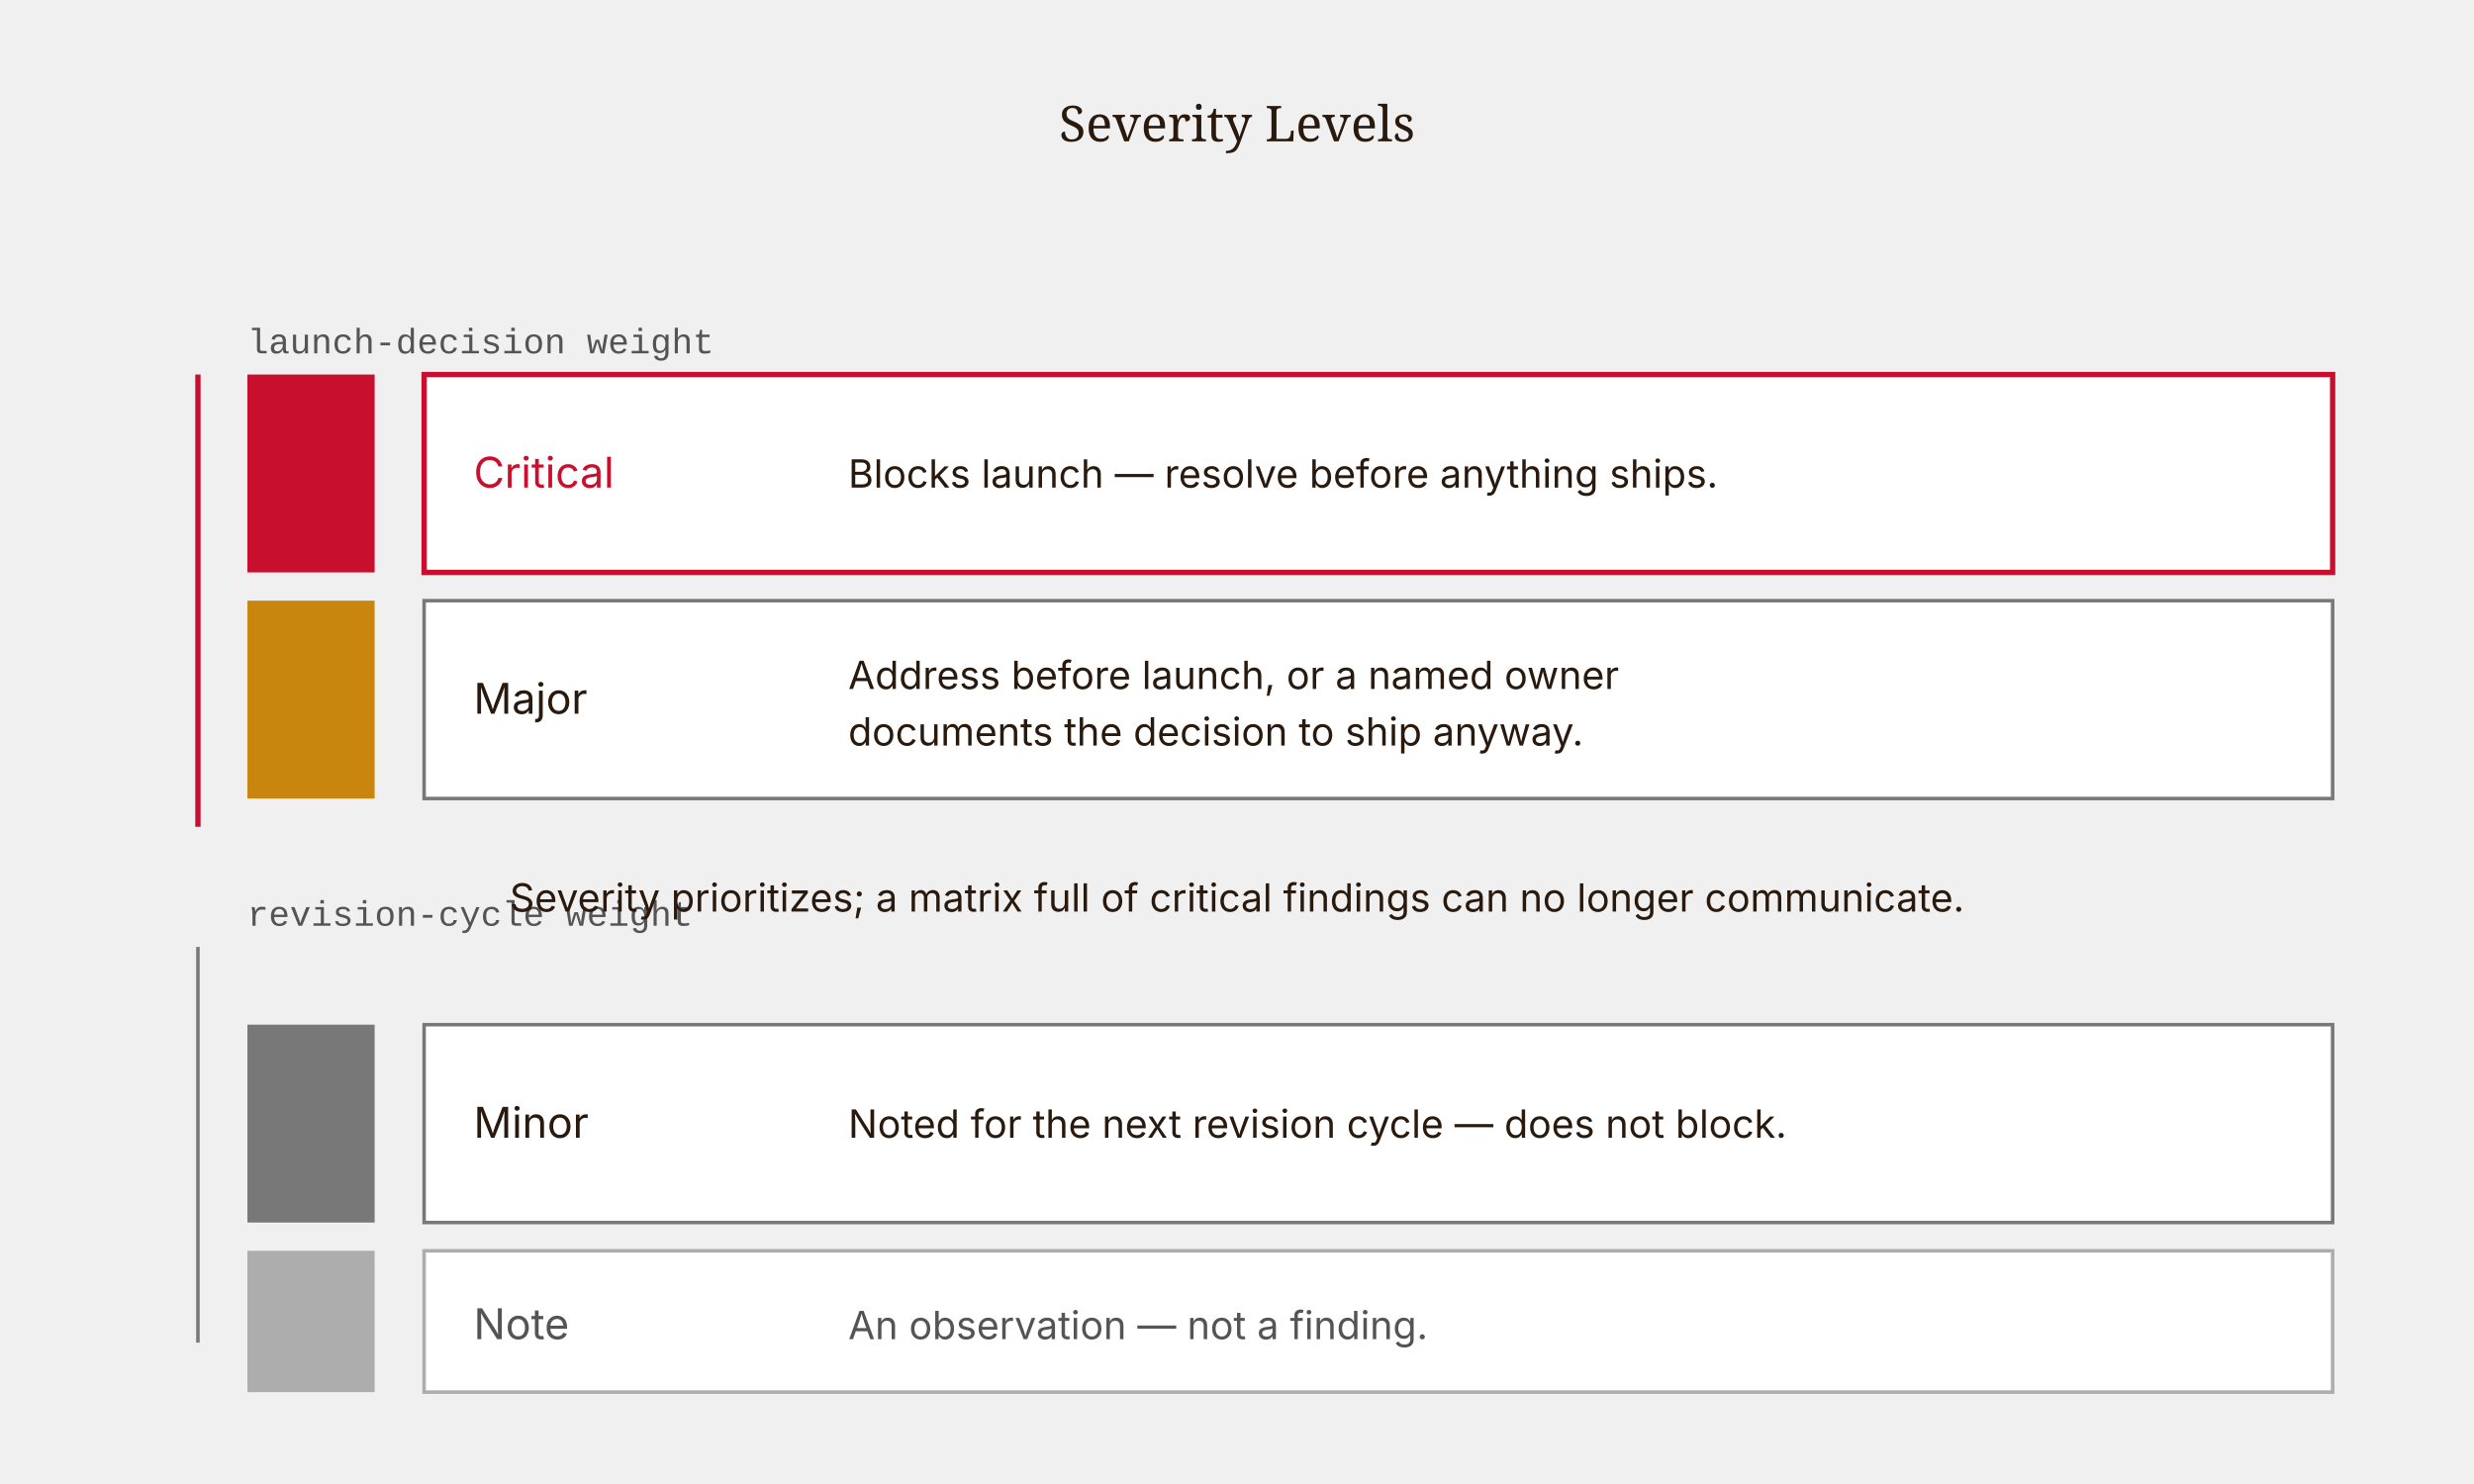
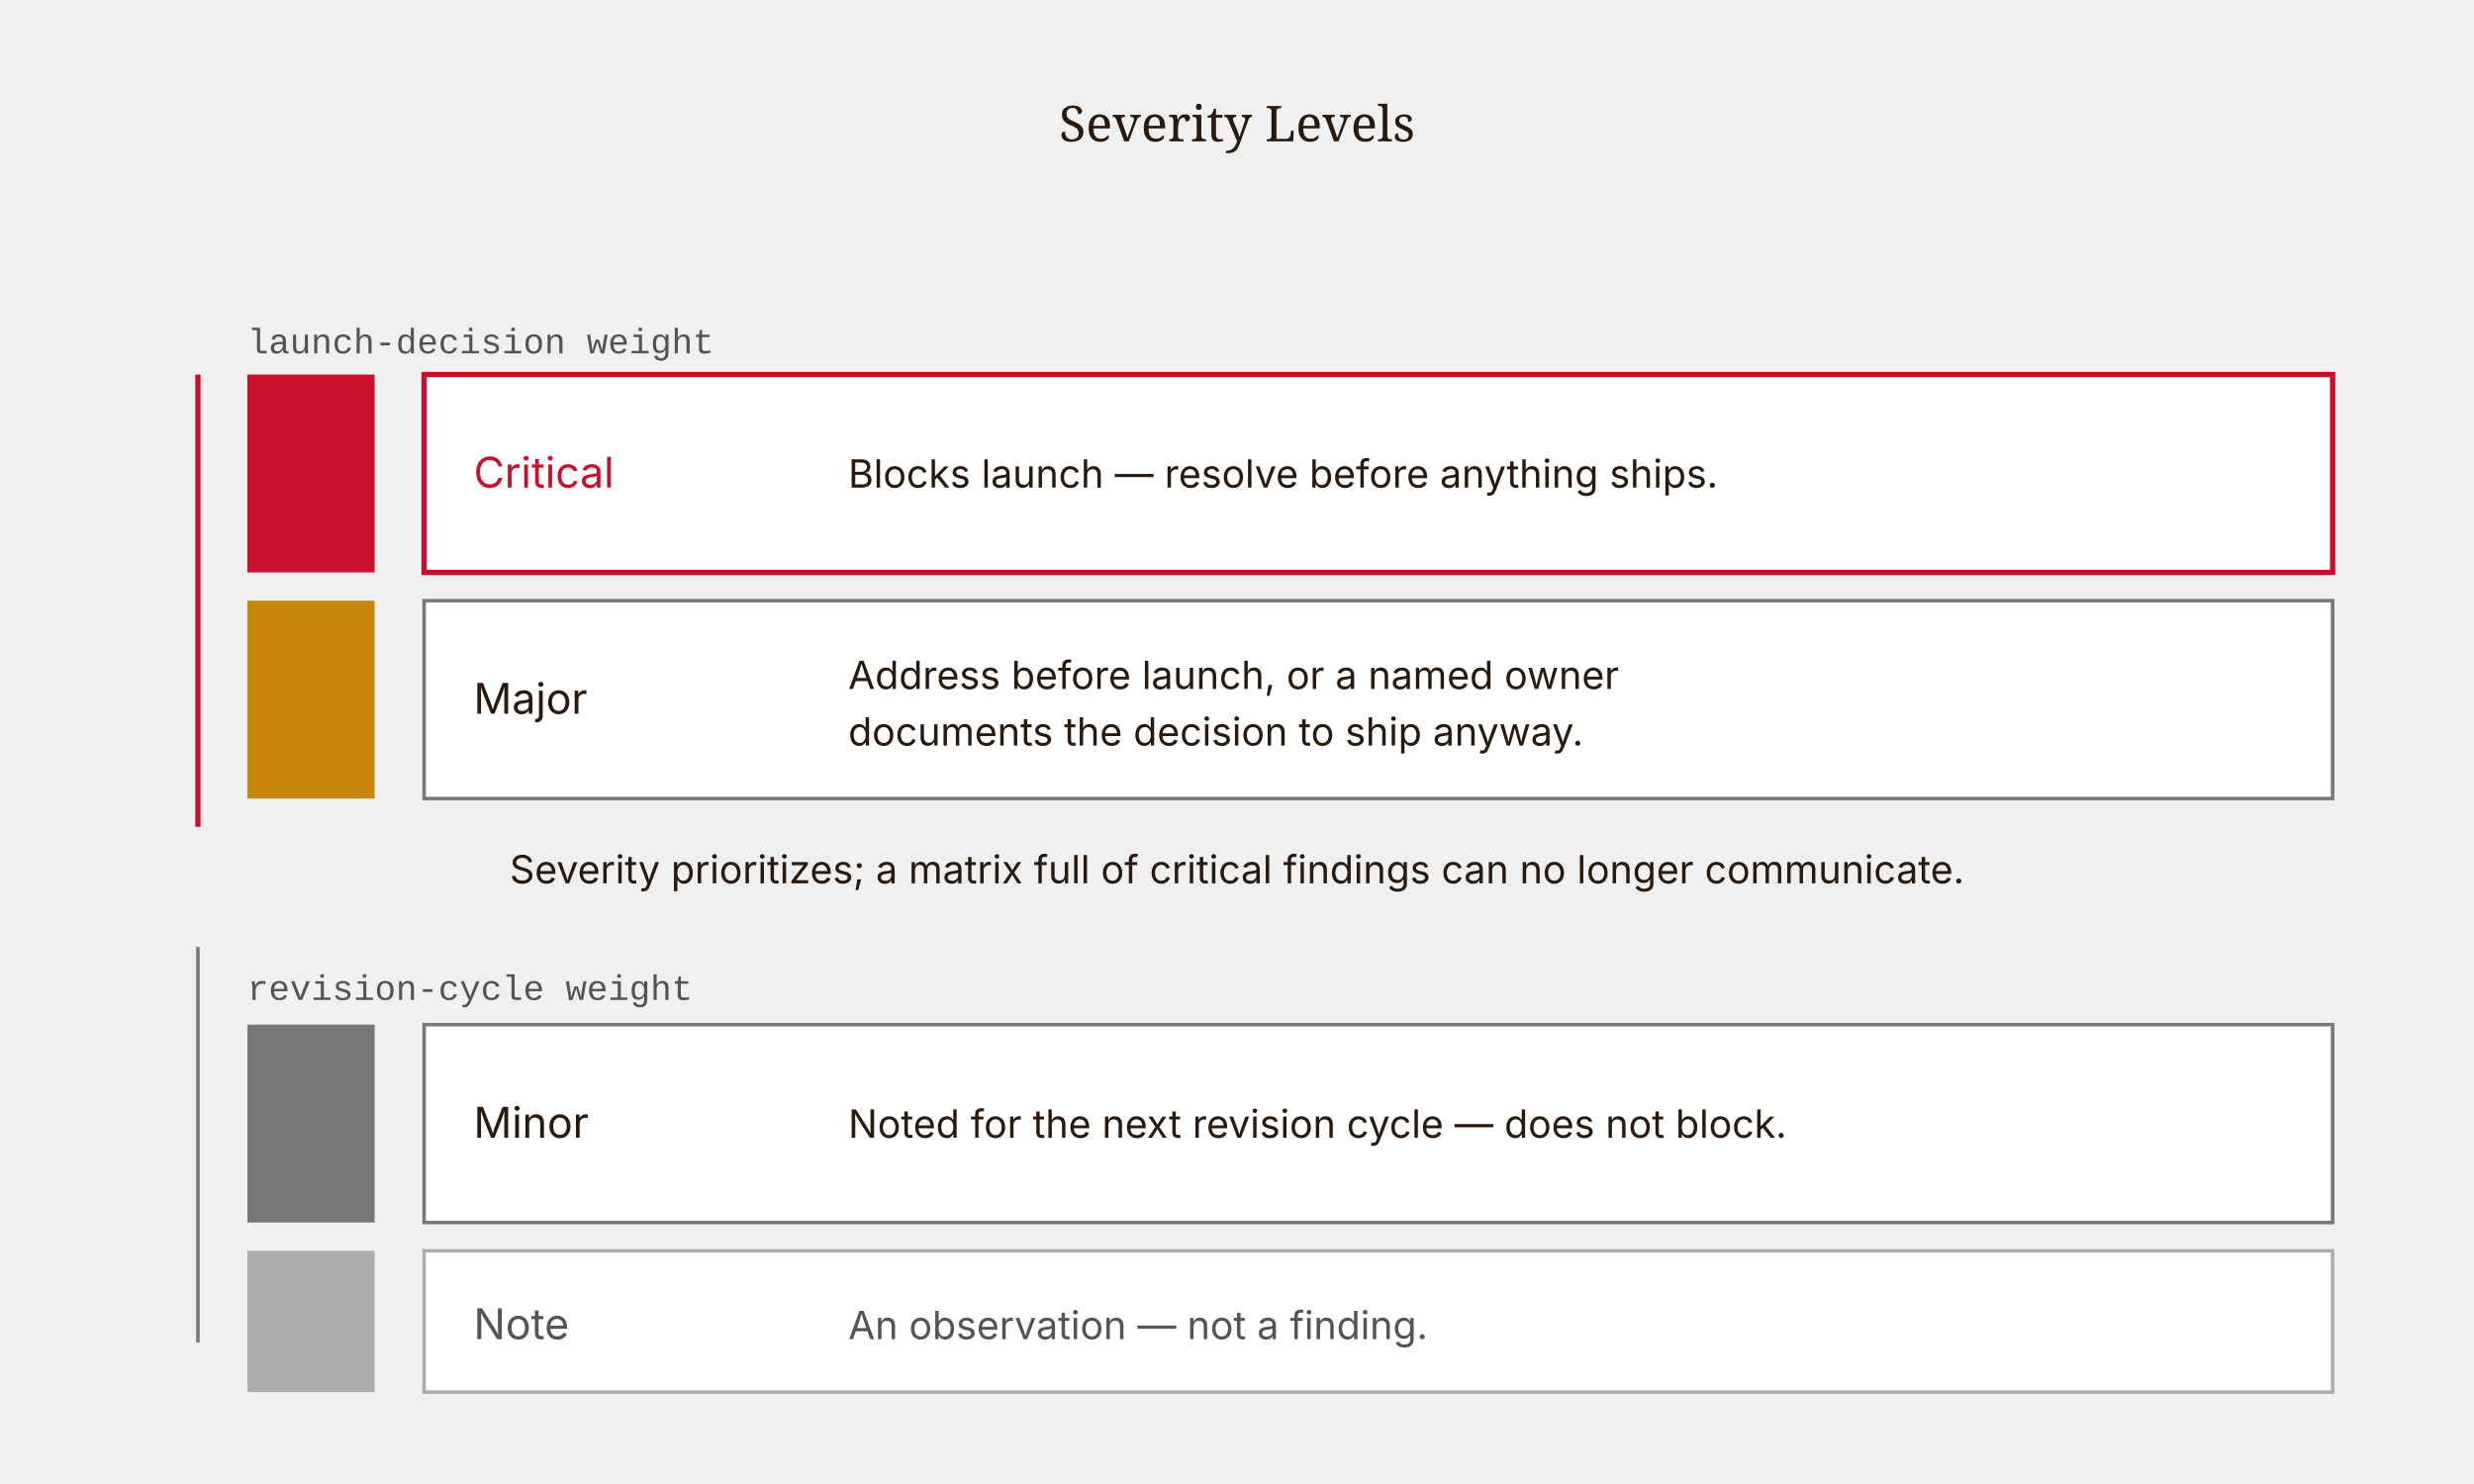
<svg xmlns="http://www.w3.org/2000/svg" viewBox="0 0 700 420" role="img" aria-labelledby="fig-title-03">
  <defs>
    <marker id="arrow" markerWidth="8" markerHeight="6" refX="7" refY="3" orient="auto">
      <polygon points="0 0, 8 3, 0 6" fill="#2a1a0e" />
    </marker>
  </defs>
  <text x="350" y="40" text-anchor="middle" font-family="'EB Garamond','Garamond',Georgia,serif" font-size="14" fill="#2a1a0e">Severity Levels</text>
  <text x="70" y="100" font-family="'JetBrains Mono','Fira Code','Courier New',monospace" font-size="10" fill="#545454">launch-decision weight</text>
-   <text x="70" y="262" font-family="'JetBrains Mono','Fira Code','Courier New',monospace" font-size="10" fill="#545454">revision-cycle weight</text>
+   <text x="70" y="283" font-family="'JetBrains Mono','Fira Code','Courier New',monospace" font-size="10" fill="#545454">revision-cycle weight</text>
  <line x1="56" y1="106" x2="56" y2="234" stroke="#C8102E" stroke-width="1.5" />
  <line x1="56" y1="268" x2="56" y2="380" stroke="#787878" stroke-width="1" />
  <rect x="70" y="106" width="36" height="56" fill="#C8102E" />
  <rect x="120" y="106" width="540" height="56" fill="#FFFFFF" stroke="#C8102E" stroke-width="1.5" />
  <text x="134" y="138" font-family="'Inter',-apple-system,'Helvetica Neue',sans-serif" font-size="12" fill="#C8102E">Critical</text>
  <text x="240" y="138" font-family="'Inter',-apple-system,'Helvetica Neue',sans-serif" font-size="11" fill="#2a1a0e">Blocks launch — resolve before anything ships.</text>
  <rect x="70" y="170" width="36" height="56" fill="#C8860E" />
  <rect x="120" y="170" width="540" height="56" fill="#FFFFFF" stroke="#787878" stroke-width="1" />
  <text x="134" y="202" font-family="'Inter',-apple-system,'Helvetica Neue',sans-serif" font-size="12" fill="#2a1a0e">Major</text>
  <text x="240" y="195" font-family="'Inter',-apple-system,'Helvetica Neue',sans-serif" font-size="11" fill="#2a1a0e">Address before launch, or a named owner</text>
  <text x="240" y="211" font-family="'Inter',-apple-system,'Helvetica Neue',sans-serif" font-size="11" fill="#2a1a0e">documents the decision to ship anyway.</text>
  <rect x="70" y="290" width="36" height="56" fill="#787878" />
  <rect x="120" y="290" width="540" height="56" fill="#FFFFFF" stroke="#787878" stroke-width="1" />
  <text x="134" y="322" font-family="'Inter',-apple-system,'Helvetica Neue',sans-serif" font-size="12" fill="#2a1a0e">Minor</text>
  <text x="240" y="322" font-family="'Inter',-apple-system,'Helvetica Neue',sans-serif" font-size="11" fill="#2a1a0e">Noted for the next revision cycle — does not block.</text>
  <rect x="70" y="354" width="36" height="40" fill="#ADADAD" />
  <rect x="120" y="354" width="540" height="40" fill="#FFFFFF" stroke="#ADADAD" stroke-width="1" />
  <text x="134" y="379" font-family="'Inter',-apple-system,'Helvetica Neue',sans-serif" font-size="12" fill="#545454">Note</text>
  <text x="240" y="379" font-family="'Inter',-apple-system,'Helvetica Neue',sans-serif" font-size="11" fill="#545454">An observation — not a finding.</text>
-   <text x="350" y="258" text-anchor="middle" font-family="'Inter',-apple-system,'Helvetica Neue',sans-serif" font-size="11" fill="#2a1a0e">Severity prioritizes; a matrix full of critical findings can no longer communicate.</text>
+   <text x="350" y="250" text-anchor="middle" font-family="'Inter',-apple-system,'Helvetica Neue',sans-serif" font-size="11" fill="#2a1a0e">Severity prioritizes; a matrix full of critical findings can no longer communicate.</text>
</svg>
